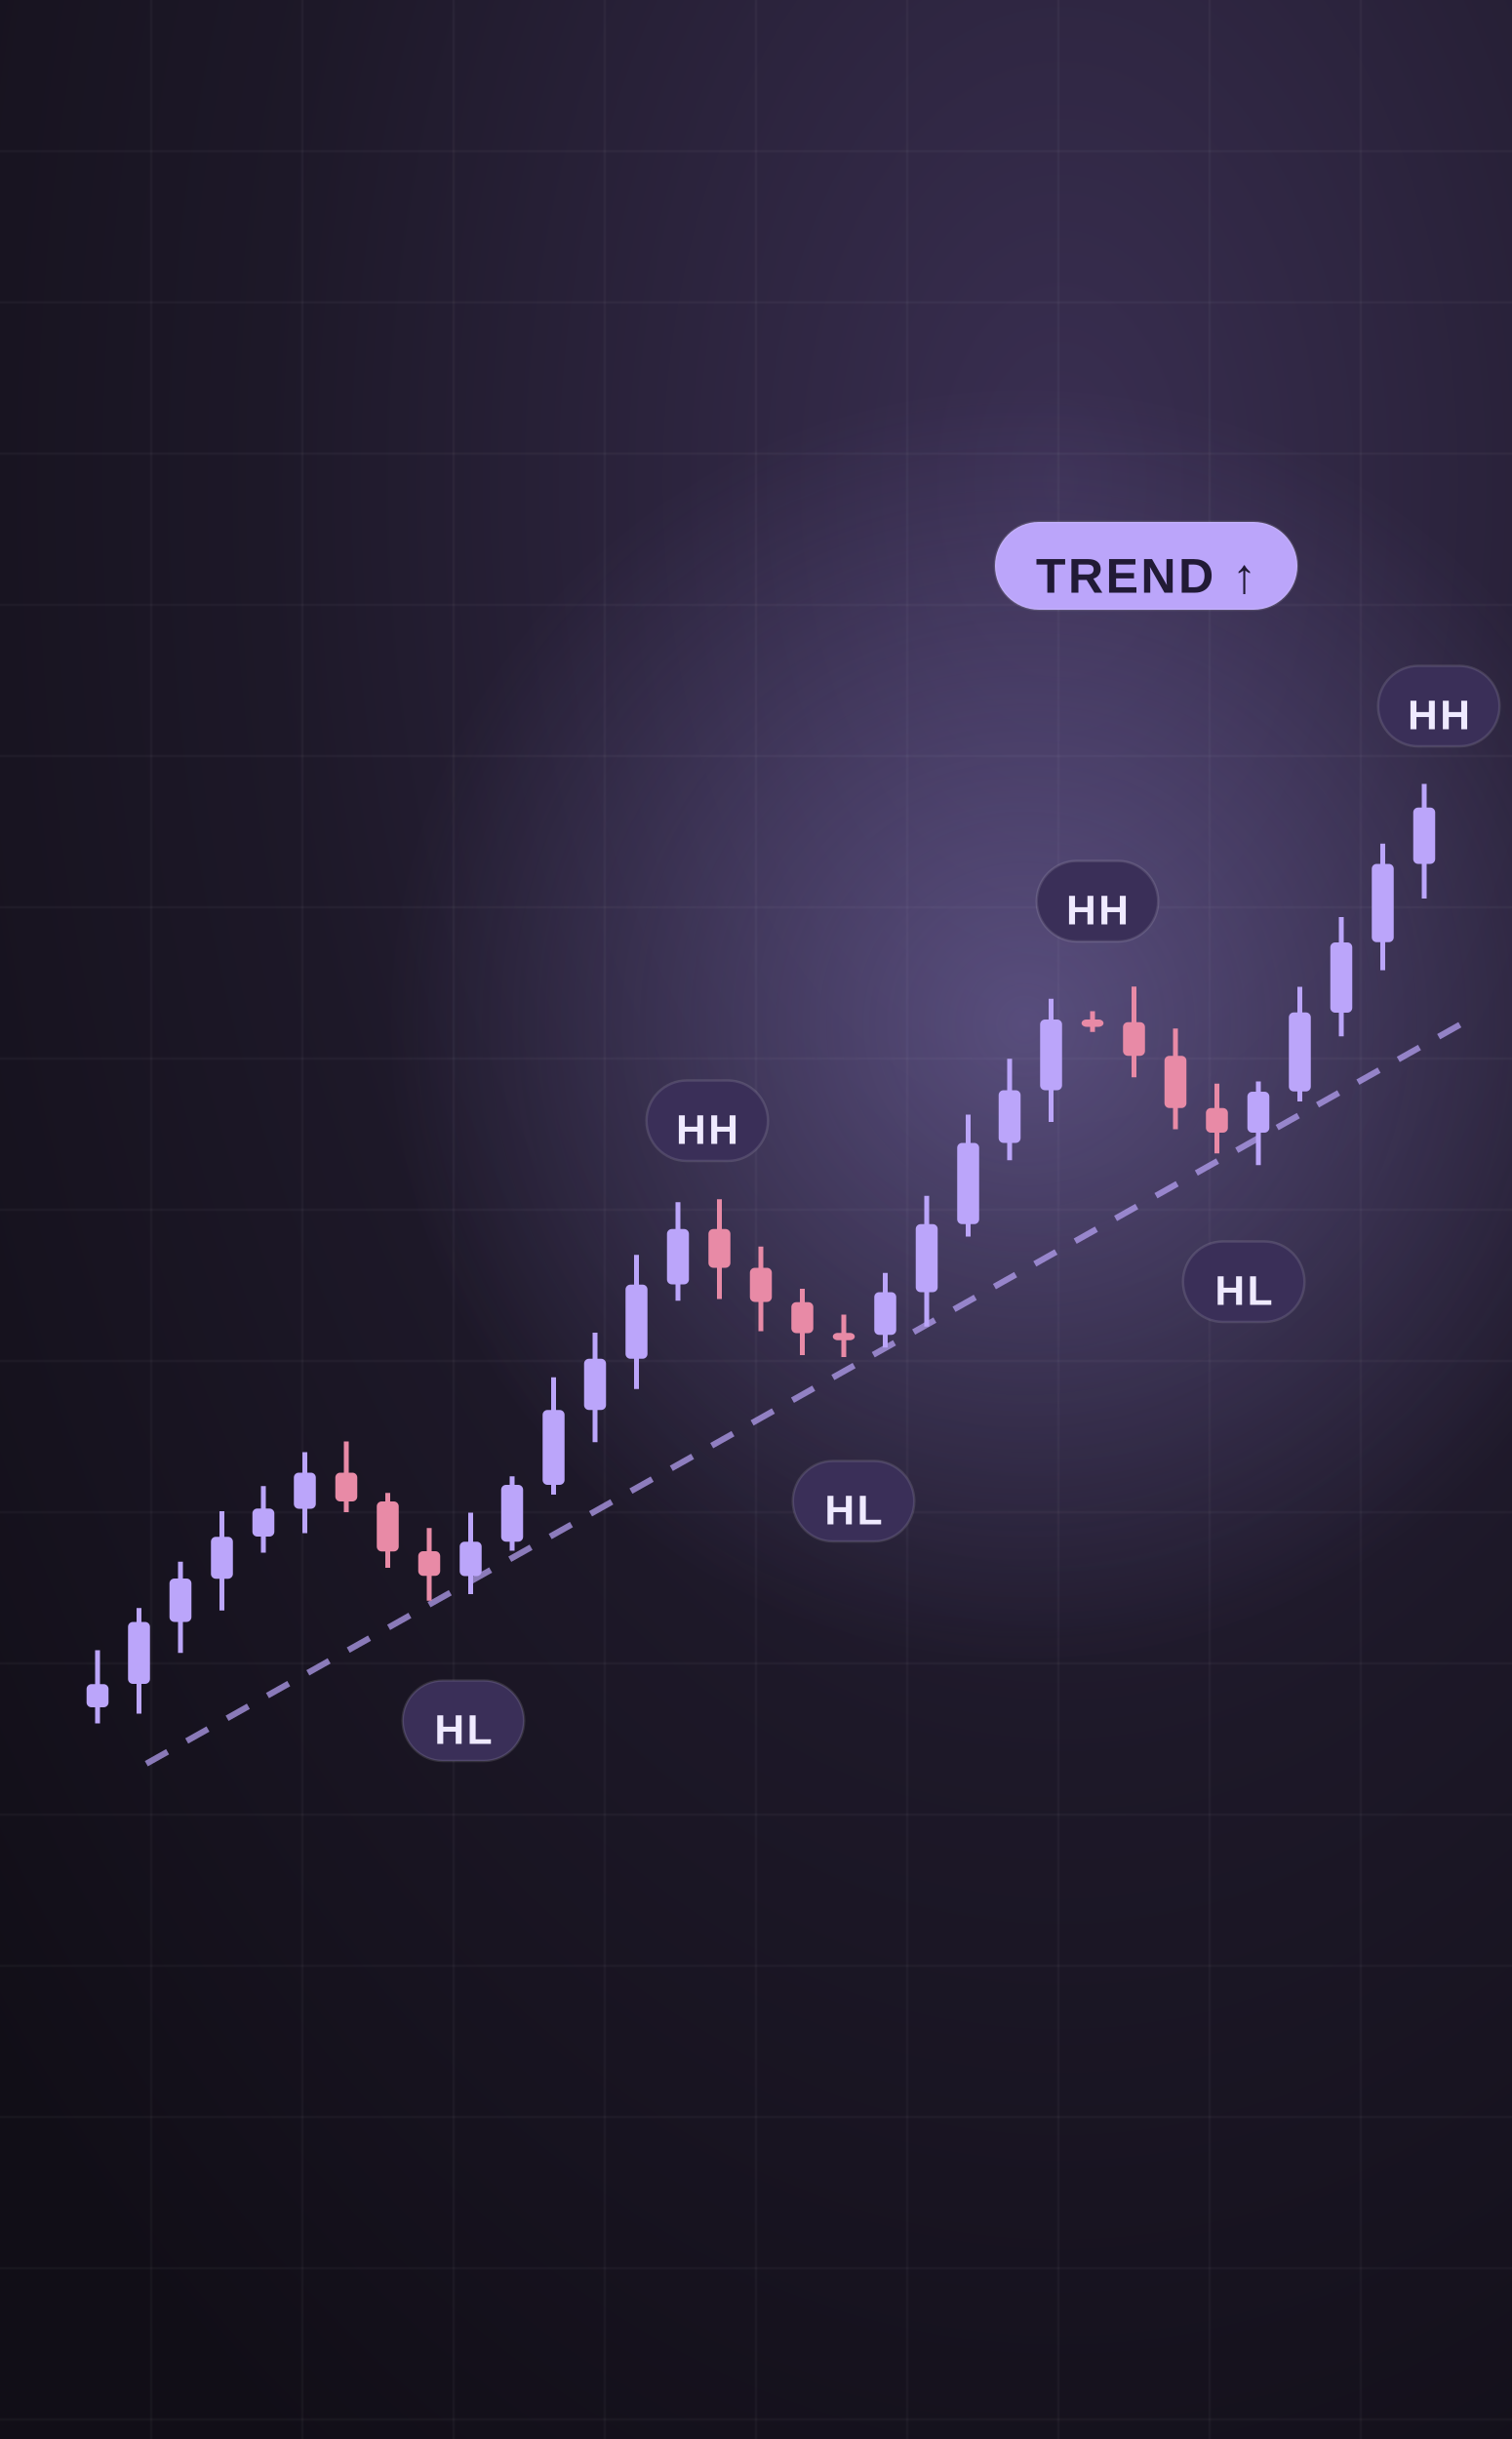
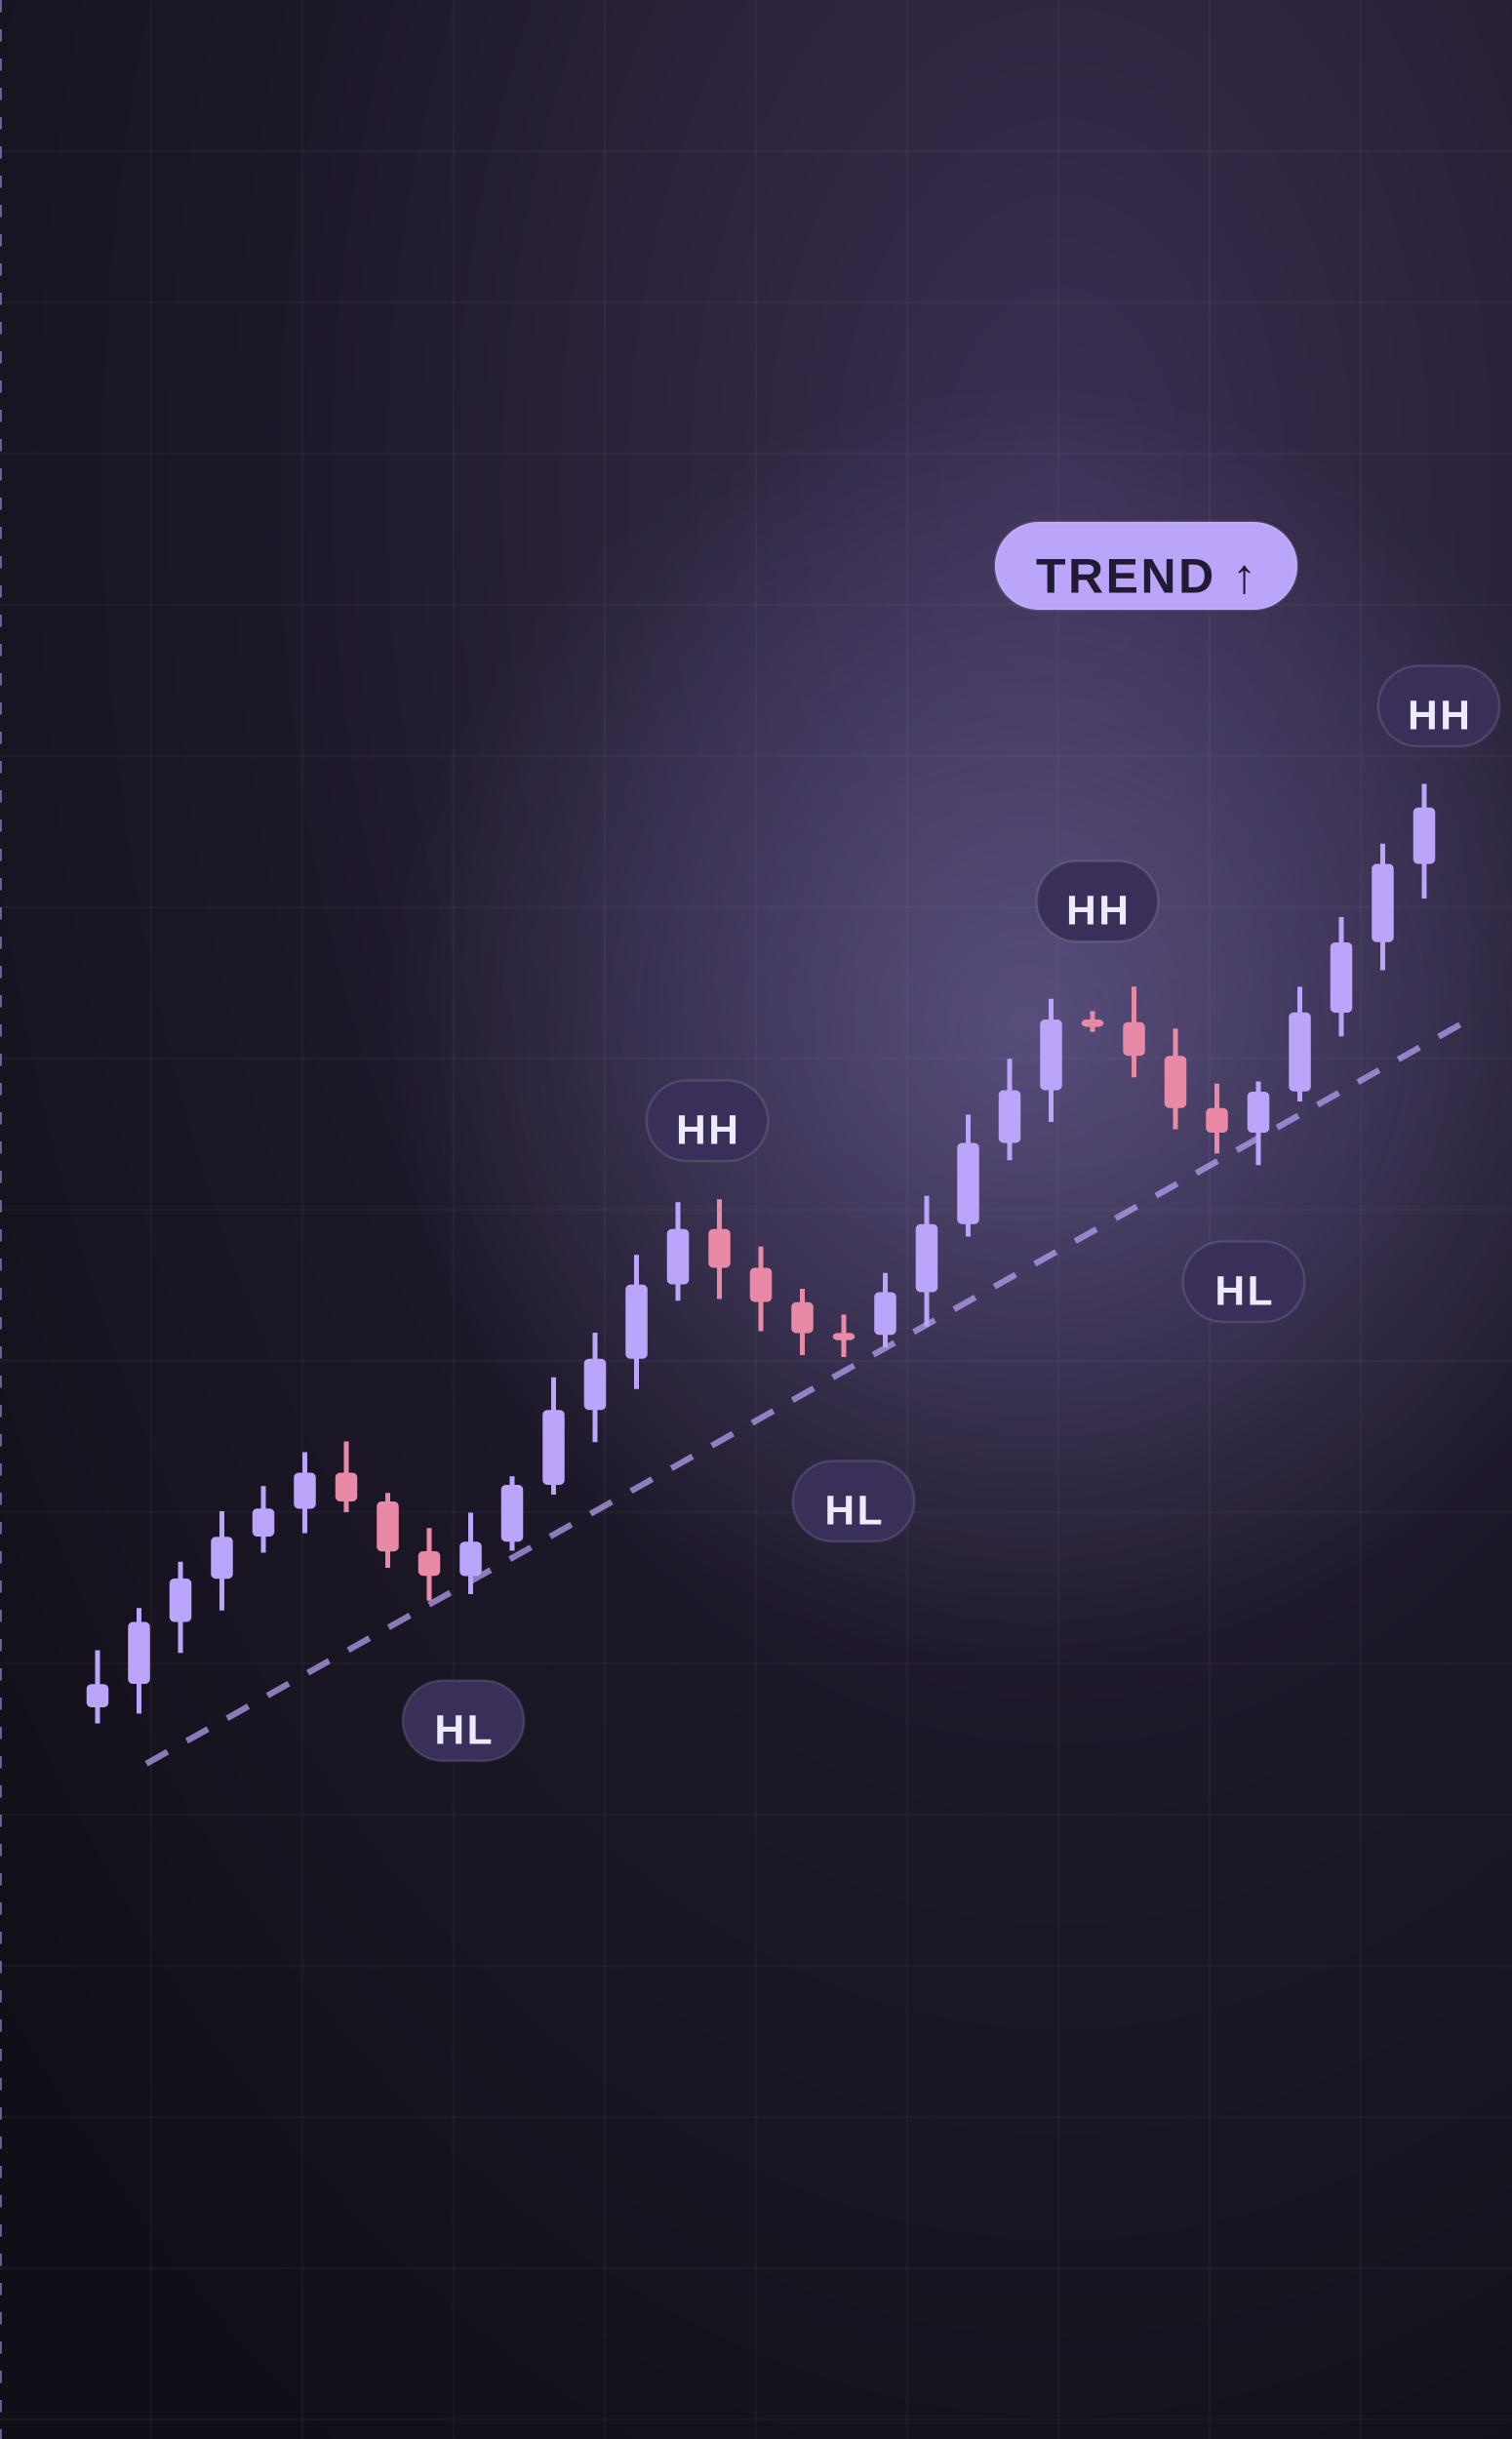
<svg xmlns="http://www.w3.org/2000/svg" width="620" height="1000" viewBox="0 0 620 1000">
  <style>
text{font-family:Arial,Helvetica,"Liberation Sans",sans-serif}
@keyframes grow{from{transform:scaleY(.05);opacity:0}to{transform:none;opacity:1}}
@keyframes live{0%,100%{transform:none}50%{transform:scaleY(1.22)}}
@keyframes flo{0%,100%{transform:translateY(0)}50%{transform:translateY(-6px)}}
@keyframes br{0%,100%{opacity:.7;transform:scale(1)}50%{opacity:1;transform:scale(1.1)}}
@keyframes march{to{stroke-dashoffset:-60}}
@keyframes draw{0%{stroke-dashoffset:1;opacity:1}38%{stroke-dashoffset:0}86%{stroke-dashoffset:0;opacity:1}96%{opacity:0}100%{stroke-dashoffset:1;opacity:0}}
@keyframes bob{0%,100%{transform:none}50%{transform:scaleY(.72)}}
@keyframes dp{0%,100%{transform:scale(1)}50%{transform:scale(1.18)}}
@keyframes hl{0%,100%{opacity:.35}50%{opacity:1}}
@keyframes rin{from{opacity:0;transform:translateX(-18px)}to{opacity:1;transform:none}}
@keyframes bobx{0%,100%{transform:none}50%{transform:scaleX(.78)}}
.row{animation:rin .8s cubic-bezier(.2,.8,.2,1) both}
.barx{transform-box:fill-box;animation:bobx 2.6s ease-in-out infinite}
.cd,.bar,.dot,.glow{transform-box:fill-box}
- .cd{transform-origin:50% 100%;animation:grow .7s cubic-bezier(.2,.8,.2,1) both}
- .cd.live{transform-origin:50% 50%;animation:grow .7s cubic-bezier(.2,.8,.2,1) both,live 1.8s ease-in-out 1.6s infinite}
+ @keyframes wave{0%,100%{transform:none}50%{transform:scaleY(.78)}}
+ .cd{transform-origin:50% 100%;animation:grow .7s cubic-bezier(.2,.8,.2,1) both,wave 2.8s ease-in-out infinite}
+ .cd.live{transform-origin:50% 50%;animation:grow .7s cubic-bezier(.2,.8,.2,1) both,live 1.6s ease-in-out infinite}
+ @keyframes scan{from{transform:translateX(-90px)}to{transform:translateX(710px)}}
+ .scan{animation:scan 6.5s cubic-bezier(.45,0,.55,1) infinite}
.chip{animation:flo 4.5s ease-in-out infinite}
.glow{transform-origin:50% 50%;animation:br 6s ease-in-out infinite}
.dash{animation:march 3.2s linear infinite}
.draw{stroke-dasharray:1;stroke-dashoffset:1;animation:draw 8s cubic-bezier(.4,0,.2,1) .3s infinite}
.bar{transform-origin:50% 100%;animation:bob 2.4s ease-in-out infinite}
.dot{transform-origin:50% 50%;animation:dp 2.2s ease-in-out infinite}
.hl{animation:hl 2.2s ease-in-out infinite}
- @media (prefers-reduced-motion:reduce){*{animation:none!important}.draw{stroke-dasharray:none;stroke-dashoffset:0}}
+ @media (prefers-reduced-motion:reduce){*{animation:none!important}.draw{stroke-dasharray:none;stroke-dashoffset:0}.scan,.mdot{display:none}}
</style>
  <defs>
    <radialGradient id="bg" cx="70%" cy="20%" r="95%">
      <stop offset="0" stop-color="#3a2f52" />
      <stop offset=".55" stop-color="#1d1828" />
      <stop offset="1" stop-color="#110e17" />
    </radialGradient>
    <radialGradient id="glow" cx="50%" cy="50%" r="50%">
      <stop offset="0" stop-color="#a697eb" stop-opacity=".35" />
      <stop offset="1" stop-color="#a697eb" stop-opacity="0" />
    </radialGradient>
+     <linearGradient id="scanG" x1="0" y1="0" x2="1" y2="0">
+       <stop offset="0" stop-color="#bba5fa" stop-opacity="0" />
+       <stop offset="1" stop-color="#bba5fa" stop-opacity=".2" />
+     </linearGradient>
    <linearGradient id="fadeUp" x1="0" y1="0" x2="0" y2="1">
      <stop offset="0" stop-color="#bba5fa" stop-opacity=".35" />
      <stop offset="1" stop-color="#bba5fa" stop-opacity="0" />
    </linearGradient>
  </defs>
  <rect width="620" height="1000" fill="url(#bg)" />
  <line x1="62" y1="0" x2="62" y2="1000" stroke="#fff" stroke-opacity=".035" />
  <line x1="124" y1="0" x2="124" y2="1000" stroke="#fff" stroke-opacity=".035" />
  <line x1="186" y1="0" x2="186" y2="1000" stroke="#fff" stroke-opacity=".035" />
  <line x1="248" y1="0" x2="248" y2="1000" stroke="#fff" stroke-opacity=".035" />
  <line x1="310" y1="0" x2="310" y2="1000" stroke="#fff" stroke-opacity=".035" />
  <line x1="372" y1="0" x2="372" y2="1000" stroke="#fff" stroke-opacity=".035" />
  <line x1="434" y1="0" x2="434" y2="1000" stroke="#fff" stroke-opacity=".035" />
  <line x1="496" y1="0" x2="496" y2="1000" stroke="#fff" stroke-opacity=".035" />
  <line x1="558" y1="0" x2="558" y2="1000" stroke="#fff" stroke-opacity=".035" />
  <line x1="0" y1="62" x2="620" y2="62" stroke="#fff" stroke-opacity=".035" />
  <line x1="0" y1="124" x2="620" y2="124" stroke="#fff" stroke-opacity=".035" />
  <line x1="0" y1="186" x2="620" y2="186" stroke="#fff" stroke-opacity=".035" />
  <line x1="0" y1="248" x2="620" y2="248" stroke="#fff" stroke-opacity=".035" />
  <line x1="0" y1="310" x2="620" y2="310" stroke="#fff" stroke-opacity=".035" />
  <line x1="0" y1="372" x2="620" y2="372" stroke="#fff" stroke-opacity=".035" />
  <line x1="0" y1="434" x2="620" y2="434" stroke="#fff" stroke-opacity=".035" />
  <line x1="0" y1="496" x2="620" y2="496" stroke="#fff" stroke-opacity=".035" />
  <line x1="0" y1="558" x2="620" y2="558" stroke="#fff" stroke-opacity=".035" />
  <line x1="0" y1="620" x2="620" y2="620" stroke="#fff" stroke-opacity=".035" />
  <line x1="0" y1="682" x2="620" y2="682" stroke="#fff" stroke-opacity=".035" />
  <line x1="0" y1="744" x2="620" y2="744" stroke="#fff" stroke-opacity=".035" />
  <line x1="0" y1="806" x2="620" y2="806" stroke="#fff" stroke-opacity=".035" />
  <line x1="0" y1="868" x2="620" y2="868" stroke="#fff" stroke-opacity=".035" />
  <line x1="0" y1="930" x2="620" y2="930" stroke="#fff" stroke-opacity=".035" />
  <line x1="0" y1="992" x2="620" y2="992" stroke="#fff" stroke-opacity=".035" />
  <circle class="glow" cx="420" cy="420" r="260" fill="url(#glow)" />
  <line class="dash" x1="60" y1="723.125" x2="600" y2="419.375" stroke="#bba5fa" stroke-width="2.5" stroke-dasharray="10 9" opacity=".7" />
-   <g class="cd" style="animation-delay:200ms">
+   <g class="cd" style="animation-delay:200ms,1100ms">
    <line x1="40" x2="40" y1="676.6" y2="706.6" stroke="#bba5fa" stroke-width="2" />
    <rect x="35.5" y="690.5" width="9" height="9.5" rx="2" fill="#bba5fa" />
  </g>
-   <g class="cd" style="animation-delay:235ms">
+   <g class="cd" style="animation-delay:235ms,1220ms">
    <line x1="57" x2="57" y1="659.3" y2="702.6" stroke="#bba5fa" stroke-width="2" />
    <rect x="52.5" y="665.0" width="9" height="25.4" rx="2" fill="#bba5fa" />
  </g>
-   <g class="cd" style="animation-delay:270ms">
+   <g class="cd" style="animation-delay:270ms,1340ms">
    <line x1="74" x2="74" y1="640.3" y2="677.7" stroke="#bba5fa" stroke-width="2" />
    <rect x="69.5" y="647.2" width="9" height="17.8" rx="2" fill="#bba5fa" />
  </g>
-   <g class="cd" style="animation-delay:305ms">
+   <g class="cd" style="animation-delay:305ms,1460ms">
    <line x1="91" x2="91" y1="619.6" y2="660.3" stroke="#bba5fa" stroke-width="2" />
    <rect x="86.5" y="630.1" width="9" height="17.2" rx="2" fill="#bba5fa" />
  </g>
-   <g class="cd" style="animation-delay:340ms">
+   <g class="cd" style="animation-delay:340ms,1580ms">
    <line x1="108" x2="108" y1="609.3" y2="636.6" stroke="#bba5fa" stroke-width="2" />
    <rect x="103.5" y="618.5" width="9" height="11.5" rx="2" fill="#bba5fa" />
  </g>
-   <g class="cd" style="animation-delay:375ms">
+   <g class="cd" style="animation-delay:375ms,1700ms">
    <line x1="125" x2="125" y1="595.4" y2="628.6" stroke="#bba5fa" stroke-width="2" />
    <rect x="120.5" y="603.8" width="9" height="14.8" rx="2" fill="#bba5fa" />
  </g>
-   <g class="cd" style="animation-delay:410ms">
+   <g class="cd" style="animation-delay:410ms,1820ms">
    <line x1="142" x2="142" y1="591.0" y2="620.0" stroke="#e88aa6" stroke-width="2" />
    <rect x="137.5" y="603.8" width="9" height="11.8" rx="2" fill="#e88aa6" />
  </g>
-   <g class="cd" style="animation-delay:445ms">
+   <g class="cd" style="animation-delay:445ms,1940ms">
    <line x1="159" x2="159" y1="612.1" y2="642.8" stroke="#e88aa6" stroke-width="2" />
    <rect x="154.5" y="615.6" width="9" height="20.5" rx="2" fill="#e88aa6" />
  </g>
-   <g class="cd" style="animation-delay:480ms">
+   <g class="cd" style="animation-delay:480ms,2060ms">
    <line x1="176" x2="176" y1="626.5" y2="656.3" stroke="#e88aa6" stroke-width="2" />
    <rect x="171.5" y="636.0" width="9" height="10.1" rx="2" fill="#e88aa6" />
  </g>
-   <g class="cd" style="animation-delay:515ms">
+   <g class="cd" style="animation-delay:515ms,2180ms">
    <line x1="193" x2="193" y1="620.2" y2="653.6" stroke="#bba5fa" stroke-width="2" />
    <rect x="188.5" y="632.1" width="9" height="14.1" rx="2" fill="#bba5fa" />
  </g>
-   <g class="cd" style="animation-delay:550ms">
+   <g class="cd" style="animation-delay:550ms,2300ms">
    <line x1="210" x2="210" y1="605.3" y2="635.8" stroke="#bba5fa" stroke-width="2" />
    <rect x="205.5" y="608.8" width="9" height="23.3" rx="2" fill="#bba5fa" />
  </g>
-   <g class="cd" style="animation-delay:585ms">
+   <g class="cd" style="animation-delay:585ms,2420ms">
    <line x1="227" x2="227" y1="564.7" y2="612.8" stroke="#bba5fa" stroke-width="2" />
    <rect x="222.5" y="578.1" width="9" height="30.7" rx="2" fill="#bba5fa" />
  </g>
-   <g class="cd" style="animation-delay:620ms">
+   <g class="cd" style="animation-delay:620ms,2540ms">
    <line x1="244" x2="244" y1="546.4" y2="591.3" stroke="#bba5fa" stroke-width="2" />
    <rect x="239.5" y="557.1" width="9" height="21.0" rx="2" fill="#bba5fa" />
  </g>
-   <g class="cd" style="animation-delay:655ms">
+   <g class="cd" style="animation-delay:655ms,2660ms">
    <line x1="261" x2="261" y1="514.5" y2="569.5" stroke="#bba5fa" stroke-width="2" />
    <rect x="256.5" y="526.7" width="9" height="30.4" rx="2" fill="#bba5fa" />
  </g>
-   <g class="cd" style="animation-delay:690ms">
+   <g class="cd" style="animation-delay:690ms,2780ms">
    <line x1="278" x2="278" y1="492.9" y2="533.3" stroke="#bba5fa" stroke-width="2" />
    <rect x="273.5" y="503.9" width="9" height="22.7" rx="2" fill="#bba5fa" />
  </g>
-   <g class="cd" style="animation-delay:725ms">
+   <g class="cd" style="animation-delay:725ms,2900ms">
    <line x1="295" x2="295" y1="491.7" y2="532.6" stroke="#e88aa6" stroke-width="2" />
    <rect x="290.5" y="503.9" width="9" height="15.9" rx="2" fill="#e88aa6" />
  </g>
-   <g class="cd" style="animation-delay:760ms">
+   <g class="cd" style="animation-delay:760ms,3020ms">
    <line x1="312" x2="312" y1="511.1" y2="545.8" stroke="#e88aa6" stroke-width="2" />
    <rect x="307.5" y="519.8" width="9" height="14.0" rx="2" fill="#e88aa6" />
  </g>
-   <g class="cd" style="animation-delay:795ms">
+   <g class="cd" style="animation-delay:795ms,3140ms">
    <line x1="329" x2="329" y1="528.4" y2="555.6" stroke="#e88aa6" stroke-width="2" />
    <rect x="324.5" y="533.9" width="9" height="12.7" rx="2" fill="#e88aa6" />
  </g>
-   <g class="cd" style="animation-delay:830ms">
+   <g class="cd" style="animation-delay:830ms,3260ms">
    <line x1="346" x2="346" y1="539.0" y2="556.4" stroke="#e88aa6" stroke-width="2" />
    <rect x="341.5" y="546.5" width="9" height="3.0" rx="2" fill="#e88aa6" />
  </g>
-   <g class="cd" style="animation-delay:865ms">
+   <g class="cd" style="animation-delay:865ms,3380ms">
    <line x1="363" x2="363" y1="521.9" y2="552.5" stroke="#bba5fa" stroke-width="2" />
    <rect x="358.5" y="529.8" width="9" height="17.5" rx="2" fill="#bba5fa" />
  </g>
-   <g class="cd" style="animation-delay:900ms">
+   <g class="cd" style="animation-delay:900ms,3500ms">
    <line x1="380" x2="380" y1="490.3" y2="543.9" stroke="#bba5fa" stroke-width="2" />
    <rect x="375.5" y="501.9" width="9" height="27.9" rx="2" fill="#bba5fa" />
  </g>
-   <g class="cd" style="animation-delay:935ms">
+   <g class="cd" style="animation-delay:935ms,3620ms">
    <line x1="397" x2="397" y1="457.0" y2="507.0" stroke="#bba5fa" stroke-width="2" />
    <rect x="392.5" y="468.6" width="9" height="33.3" rx="2" fill="#bba5fa" />
  </g>
-   <g class="cd" style="animation-delay:970ms">
+   <g class="cd" style="animation-delay:970ms,3740ms">
    <line x1="414" x2="414" y1="434.1" y2="475.7" stroke="#bba5fa" stroke-width="2" />
    <rect x="409.5" y="447.0" width="9" height="21.6" rx="2" fill="#bba5fa" />
  </g>
-   <g class="cd" style="animation-delay:1005ms">
+   <g class="cd" style="animation-delay:1005ms,3860ms">
    <line x1="431" x2="431" y1="409.5" y2="460.0" stroke="#bba5fa" stroke-width="2" />
    <rect x="426.5" y="418.0" width="9" height="29.0" rx="2" fill="#bba5fa" />
  </g>
-   <g class="cd" style="animation-delay:1040ms">
+   <g class="cd" style="animation-delay:1040ms,3980ms">
    <line x1="448" x2="448" y1="414.6" y2="423.1" stroke="#e88aa6" stroke-width="2" />
    <rect x="443.5" y="418.0" width="9" height="3.0" rx="2" fill="#e88aa6" />
  </g>
-   <g class="cd" style="animation-delay:1075ms">
+   <g class="cd" style="animation-delay:1075ms,4100ms">
    <line x1="465" x2="465" y1="404.5" y2="441.7" stroke="#e88aa6" stroke-width="2" />
    <rect x="460.5" y="419.1" width="9" height="13.8" rx="2" fill="#e88aa6" />
  </g>
-   <g class="cd" style="animation-delay:1110ms">
+   <g class="cd" style="animation-delay:1110ms,4220ms">
    <line x1="482" x2="482" y1="421.7" y2="463.0" stroke="#e88aa6" stroke-width="2" />
    <rect x="477.5" y="432.9" width="9" height="21.4" rx="2" fill="#e88aa6" />
  </g>
-   <g class="cd" style="animation-delay:1145ms">
+   <g class="cd" style="animation-delay:1145ms,4340ms">
    <line x1="499" x2="499" y1="444.3" y2="472.9" stroke="#e88aa6" stroke-width="2" />
    <rect x="494.5" y="454.3" width="9" height="10.1" rx="2" fill="#e88aa6" />
  </g>
-   <g class="cd" style="animation-delay:1180ms">
+   <g class="cd" style="animation-delay:1180ms,4460ms">
    <line x1="516" x2="516" y1="443.4" y2="477.7" stroke="#bba5fa" stroke-width="2" />
    <rect x="511.5" y="447.6" width="9" height="16.8" rx="2" fill="#bba5fa" />
  </g>
-   <g class="cd" style="animation-delay:1215ms">
+   <g class="cd" style="animation-delay:1215ms,4580ms">
    <line x1="533" x2="533" y1="404.6" y2="451.6" stroke="#bba5fa" stroke-width="2" />
    <rect x="528.5" y="415.1" width="9" height="32.4" rx="2" fill="#bba5fa" />
  </g>
-   <g class="cd" style="animation-delay:1250ms">
+   <g class="cd" style="animation-delay:1250ms,4700ms">
    <line x1="550" x2="550" y1="376.0" y2="424.9" stroke="#bba5fa" stroke-width="2" />
    <rect x="545.5" y="386.4" width="9" height="28.8" rx="2" fill="#bba5fa" />
  </g>
-   <g class="cd" style="animation-delay:1285ms">
+   <g class="cd" style="animation-delay:1285ms,4820ms">
    <line x1="567" x2="567" y1="345.9" y2="397.8" stroke="#bba5fa" stroke-width="2" />
    <rect x="562.5" y="354.2" width="9" height="32.1" rx="2" fill="#bba5fa" />
  </g>
-   <g class="cd live" style="animation-delay:1320ms">
+   <g class="cd live" style="animation-delay:1320ms,4940ms">
    <line x1="584" x2="584" y1="321.4" y2="368.4" stroke="#bba5fa" stroke-width="2" />
    <rect x="579.5" y="331.1" width="9" height="23.1" rx="2" fill="#bba5fa" />
  </g>
  <g class="chip" style="animation-delay:-2.8s">
    <rect x="265.1" y="443" width="49.8" height="33" rx="16.5" fill="#3a2f58" stroke="#fff" stroke-opacity=".12" />
    <text x="290" y="469" text-anchor="middle" font-size="17" font-weight="700" fill="#efeaff" letter-spacing="1">HH</text>
  </g>
  <g class="chip" style="animation-delay:-3.8s">
    <rect x="425.1" y="353" width="49.8" height="33" rx="16.5" fill="#3a2f58" stroke="#fff" stroke-opacity=".12" />
    <text x="450" y="379" text-anchor="middle" font-size="17" font-weight="700" fill="#efeaff" letter-spacing="1">HH</text>
  </g>
  <g class="chip" style="animation-delay:-1.8s">
    <rect x="565.1" y="273" width="49.8" height="33" rx="16.5" fill="#3a2f58" stroke="#fff" stroke-opacity=".12" />
    <text x="590" y="299" text-anchor="middle" font-size="17" font-weight="700" fill="#efeaff" letter-spacing="1">HH</text>
  </g>
  <g class="chip" style="animation-delay:-2.6s">
    <rect x="165.1" y="689" width="49.8" height="33" rx="16.5" fill="#3a2f58" stroke="#fff" stroke-opacity=".12" />
    <text x="190" y="715" text-anchor="middle" font-size="17" font-weight="700" fill="#efeaff" letter-spacing="1">HL</text>
  </g>
  <g class="chip" style="animation-delay:-3.6s">
    <rect x="325.1" y="599" width="49.8" height="33" rx="16.5" fill="#3a2f58" stroke="#fff" stroke-opacity=".12" />
    <text x="350" y="625" text-anchor="middle" font-size="17" font-weight="700" fill="#efeaff" letter-spacing="1">HL</text>
  </g>
  <g class="chip" style="animation-delay:-0.6s">
    <rect x="485.1" y="509" width="49.8" height="33" rx="16.5" fill="#3a2f58" stroke="#fff" stroke-opacity=".12" />
    <text x="510" y="535" text-anchor="middle" font-size="17" font-weight="700" fill="#efeaff" letter-spacing="1">HL</text>
  </g>
  <g class="chip" style="animation-delay:-1s">
    <rect x="408" y="214" width="124" height="36" rx="18" fill="#bba5fa" stroke="#fff" stroke-opacity=".12" />
    <text x="470" y="243" text-anchor="middle" font-size="20" font-weight="700" fill="#211a35" letter-spacing="1">TREND ↑</text>
  </g>
+   <g class="scan">
+     <rect x="-70" y="0" width="70" height="1000" fill="url(#scanG)" />
+     <line x1="0" y1="0" x2="0" y2="1000" stroke="#bba5fa" stroke-opacity=".55" stroke-width="1.5" stroke-dasharray="5 7" />
+   </g>
</svg>
